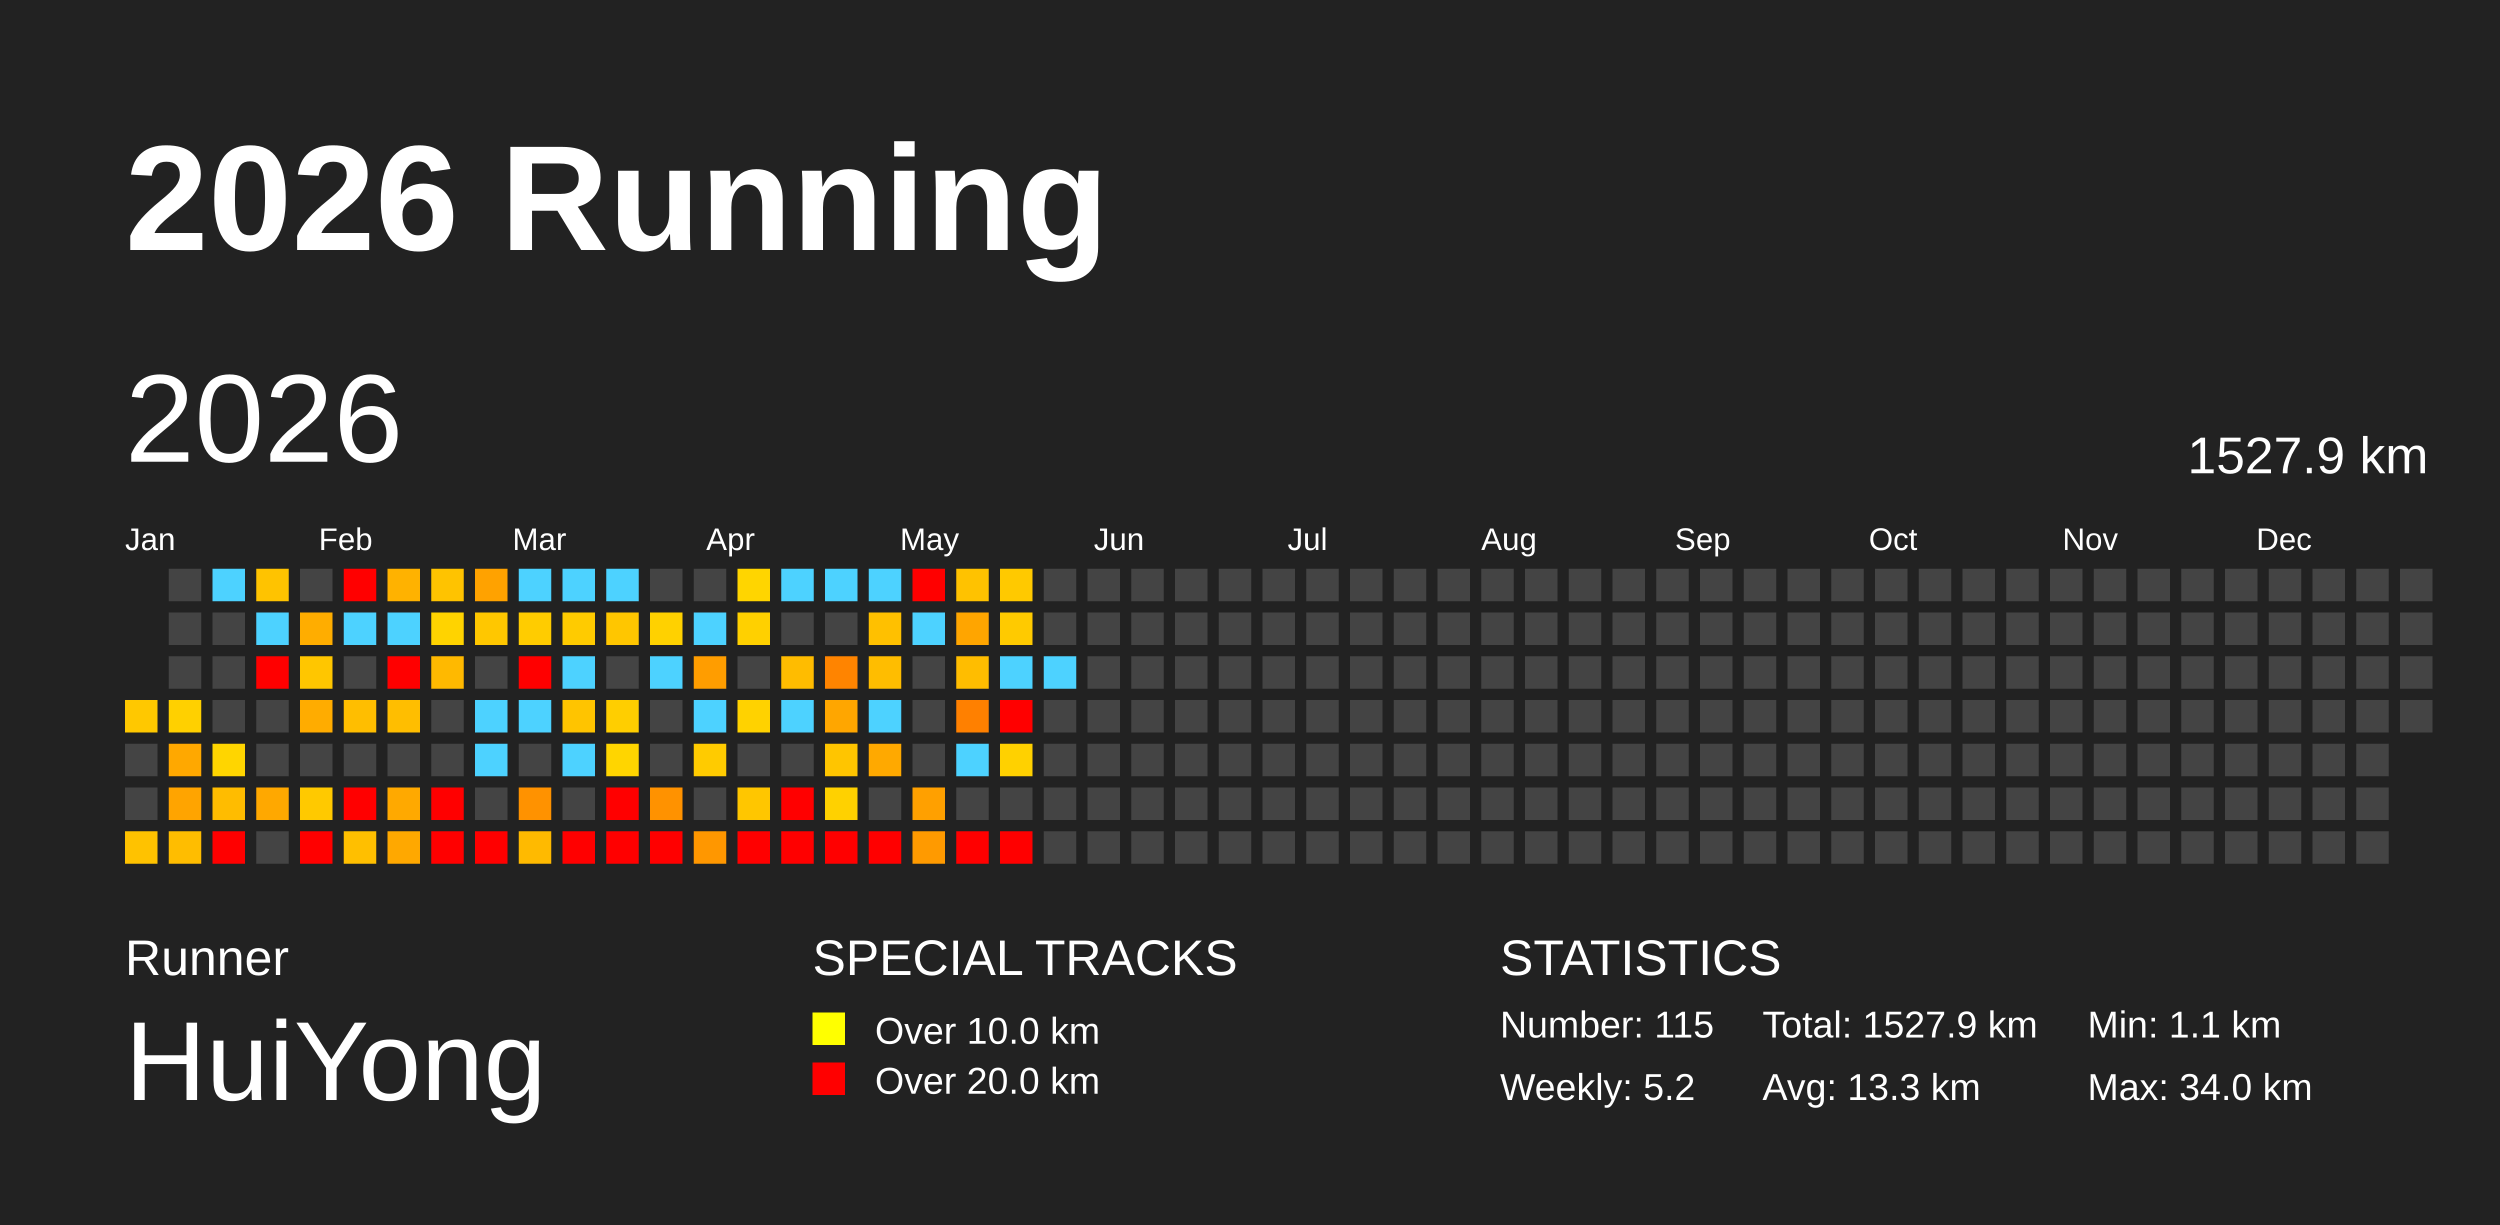
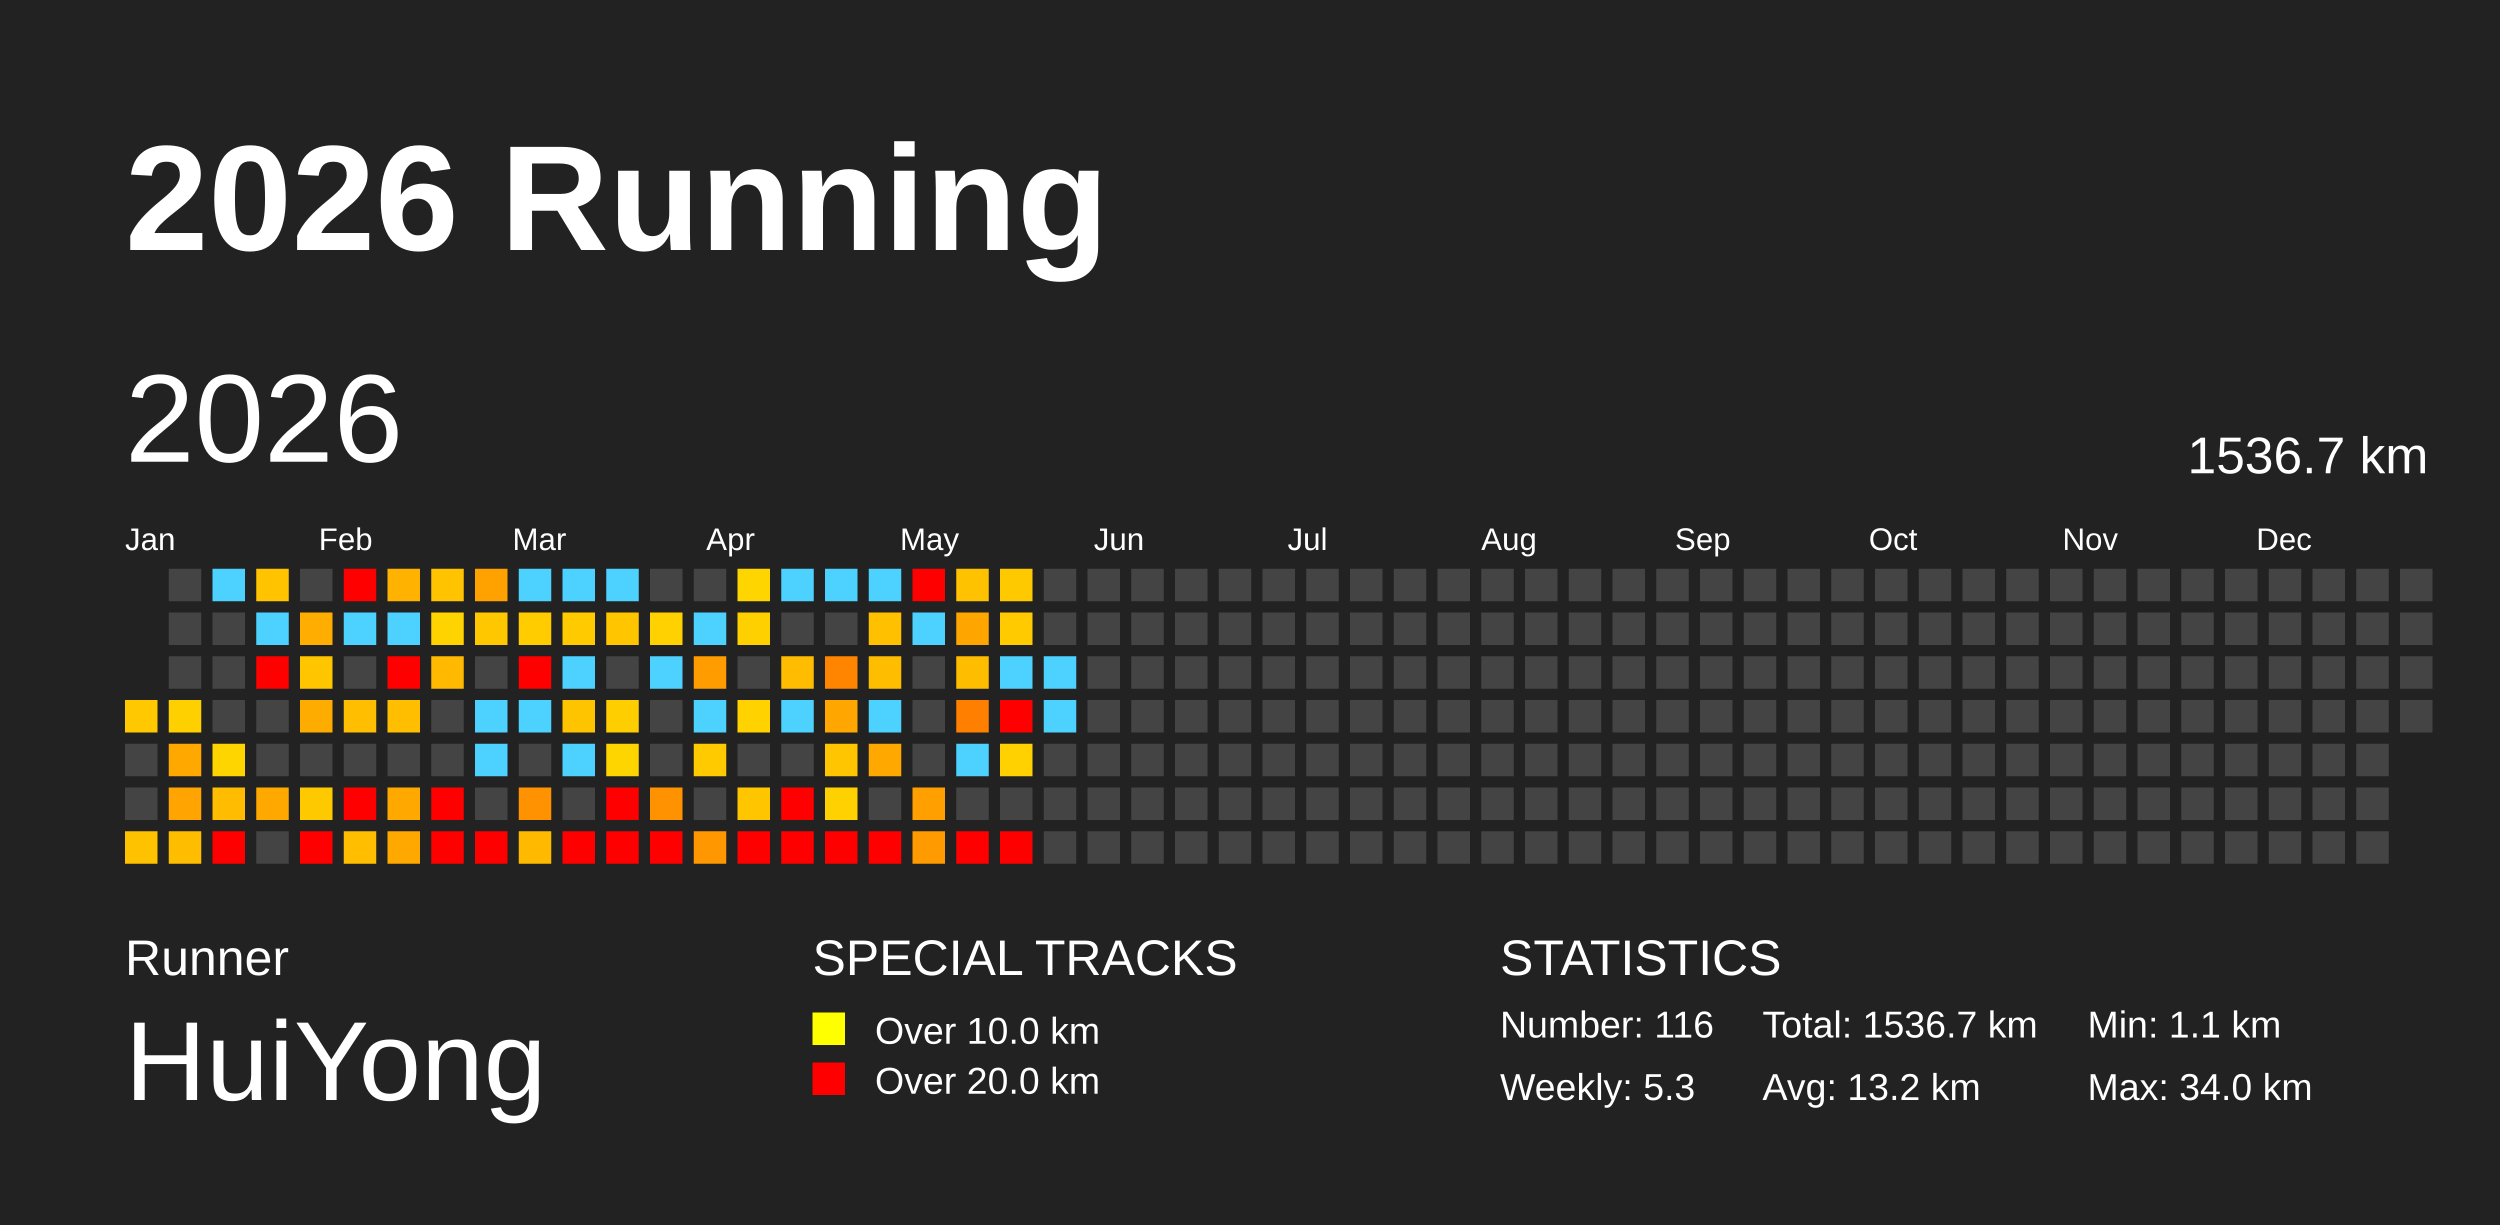
<svg xmlns="http://www.w3.org/2000/svg" baseProfile="full" height="98mm" version="1.1" viewBox="0,0,200,98" width="200mm">
  <defs />
  <rect fill="#222222" height="98" width="200" x="0" y="0" />
  <text fill="#FFFFFF" style="font-size:12px; font-family:Arial; font-weight:bold;" x="10" y="20">2026 Running</text>
  <text fill="#FFFFFF" style="font-size:4px; font-family:Arial" x="10" y="78">Runner</text>
  <text fill="#FFFFFF" style="font-size:9px; font-family:Arial" x="10" y="88">HuiYong</text>
  <text fill="#FFFFFF" style="font-size:4px; font-family:Arial" x="65" y="78">SPECIAL TRACKS</text>
  <rect fill="yellow" height="2.6" width="2.6" x="65" y="81" />
  <text fill="#FFFFFF" style="font-size:3px; font-family:Arial" x="70" y="83.5">Over 10.0 km</text>
  <rect fill="red" height="2.6" width="2.6" x="65" y="85" />
  <text fill="#FFFFFF" style="font-size:3px; font-family:Arial" x="70" y="87.5">Over 20.0 km</text>
  <text fill="#FFFFFF" style="font-size:4px; font-family:Arial" x="120" y="78">STATISTICS</text>
-   <text fill="#FFFFFF" style="font-size:3px; font-family:Arial" x="120" y="83">Number: 115</text>
-   <text fill="#FFFFFF" style="font-size:3px; font-family:Arial" x="120" y="88">Weekly: 5.2</text>
-   <text fill="#FFFFFF" style="font-size:3px; font-family:Arial" x="141" y="83">Total: 1527.9 km</text>
-   <text fill="#FFFFFF" style="font-size:3px; font-family:Arial" x="141" y="88">Avg: 13.3 km</text>
+   <text fill="#FFFFFF" style="font-size:3px; font-family:Arial" x="120" y="83">Number: 116</text>
+   <text fill="#FFFFFF" style="font-size:3px; font-family:Arial" x="120" y="88">Weekly: 5.3</text>
+   <text fill="#FFFFFF" style="font-size:3px; font-family:Arial" x="141" y="83">Total: 1536.7 km</text>
+   <text fill="#FFFFFF" style="font-size:3px; font-family:Arial" x="141" y="88">Avg: 13.2 km</text>
  <text fill="#FFFFFF" style="font-size:3px; font-family:Arial" x="167" y="83">Min: 1.1 km</text>
  <text fill="#FFFFFF" style="font-size:3px; font-family:Arial" x="167" y="88">Max: 34.0 km</text>
  <text dominant-baseline="hanging" fill="#FFFFFF" style="font-size:10.0px; font-family:Arial;" x="10" y="30">2026</text>
-   <text dominant-baseline="hanging" fill="#FFFFFF" style="font-size:4.125px; font-family:Arial;" x="175" y="35">1527.9 km</text>
+   <text dominant-baseline="hanging" fill="#FFFFFF" style="font-size:4.125px; font-family:Arial;" x="175" y="35">1536.7 km</text>
  <text fill="#FFFFFF" style="font-size:2.5px; font-family:Arial" x="10.0" y="44">Jan</text>
  <text fill="#FFFFFF" style="font-size:2.5px; font-family:Arial" x="25.5" y="44">Feb</text>
  <text fill="#FFFFFF" style="font-size:2.5px; font-family:Arial" x="41.0" y="44">Mar</text>
  <text fill="#FFFFFF" style="font-size:2.5px; font-family:Arial" x="56.5" y="44">Apr</text>
  <text fill="#FFFFFF" style="font-size:2.5px; font-family:Arial" x="72.0" y="44">May</text>
  <text fill="#FFFFFF" style="font-size:2.5px; font-family:Arial" x="87.5" y="44">Jun</text>
  <text fill="#FFFFFF" style="font-size:2.5px; font-family:Arial" x="103.0" y="44">Jul</text>
  <text fill="#FFFFFF" style="font-size:2.5px; font-family:Arial" x="118.5" y="44">Aug</text>
  <text fill="#FFFFFF" style="font-size:2.5px; font-family:Arial" x="134.0" y="44">Sep</text>
  <text fill="#FFFFFF" style="font-size:2.5px; font-family:Arial" x="149.5" y="44">Oct</text>
  <text fill="#FFFFFF" style="font-size:2.5px; font-family:Arial" x="165.0" y="44">Nov</text>
  <text fill="#FFFFFF" style="font-size:2.5px; font-family:Arial" x="180.5" y="44">Dec</text>
  <rect fill="#ffc800" height="2.6" width="2.6" x="10.0" y="56.0" />
  <rect fill="#444444" height="2.6" width="2.6" x="10.0" y="59.5" />
  <rect fill="#444444" height="2.6" width="2.6" x="10.0" y="63.0" />
  <rect fill="#ffc200" height="2.6" width="2.6" x="10.0" y="66.5" />
  <rect fill="#444444" height="2.6" width="2.6" x="13.5" y="45.5" />
  <rect fill="#444444" height="2.6" width="2.6" x="13.5" y="49.0" />
  <rect fill="#444444" height="2.6" width="2.6" x="13.5" y="52.5" />
  <rect fill="#ffd000" height="2.6" width="2.6" x="13.5" y="56.0" />
  <rect fill="#ffa800" height="2.6" width="2.6" x="13.5" y="59.5" />
  <rect fill="#ffa400" height="2.6" width="2.6" x="13.5" y="63.0" />
  <rect fill="#ffbd00" height="2.6" width="2.6" x="13.5" y="66.5" />
  <rect fill="#4dd2ff" height="2.6" width="2.6" x="17.0" y="45.5" />
  <rect fill="#444444" height="2.6" width="2.6" x="17.0" y="49.0" />
  <rect fill="#444444" height="2.6" width="2.6" x="17.0" y="52.5" />
  <rect fill="#444444" height="2.6" width="2.6" x="17.0" y="56.0" />
  <rect fill="#ffd500" height="2.6" width="2.6" x="17.0" y="59.5" />
  <rect fill="#ffbc00" height="2.6" width="2.6" x="17.0" y="63.0" />
  <rect fill="red" height="2.6" width="2.6" x="17.0" y="66.5" />
  <rect fill="#ffc300" height="2.6" width="2.6" x="20.5" y="45.5" />
  <rect fill="#4dd2ff" height="2.6" width="2.6" x="20.5" y="49.0" />
  <rect fill="red" height="2.6" width="2.6" x="20.5" y="52.5" />
  <rect fill="#444444" height="2.6" width="2.6" x="20.5" y="56.0" />
  <rect fill="#444444" height="2.6" width="2.6" x="20.5" y="59.5" />
  <rect fill="#ffa800" height="2.6" width="2.6" x="20.5" y="63.0" />
  <rect fill="#444444" height="2.6" width="2.6" x="20.5" y="66.5" />
  <rect fill="#444444" height="2.6" width="2.6" x="24.0" y="45.5" />
  <rect fill="#ffad00" height="2.6" width="2.6" x="24.0" y="49.0" />
  <rect fill="#ffc600" height="2.6" width="2.6" x="24.0" y="52.5" />
  <rect fill="#ffac00" height="2.6" width="2.6" x="24.0" y="56.0" />
  <rect fill="#444444" height="2.6" width="2.6" x="24.0" y="59.5" />
  <rect fill="#ffc900" height="2.6" width="2.6" x="24.0" y="63.0" />
  <rect fill="red" height="2.6" width="2.6" x="24.0" y="66.5" />
  <rect fill="red" height="2.6" width="2.6" x="27.5" y="45.5" />
  <rect fill="#4dd2ff" height="2.6" width="2.6" x="27.5" y="49.0" />
  <rect fill="#444444" height="2.6" width="2.6" x="27.5" y="52.5" />
  <rect fill="#ffbe00" height="2.6" width="2.6" x="27.5" y="56.0" />
  <rect fill="#444444" height="2.6" width="2.6" x="27.5" y="59.5" />
  <rect fill="red" height="2.6" width="2.6" x="27.5" y="63.0" />
  <rect fill="#ffbf00" height="2.6" width="2.6" x="27.5" y="66.5" />
  <rect fill="#ffb200" height="2.6" width="2.6" x="31.0" y="45.5" />
  <rect fill="#4dd2ff" height="2.6" width="2.6" x="31.0" y="49.0" />
  <rect fill="red" height="2.6" width="2.6" x="31.0" y="52.5" />
  <rect fill="#ffbe00" height="2.6" width="2.6" x="31.0" y="56.0" />
  <rect fill="#444444" height="2.6" width="2.6" x="31.0" y="59.5" />
  <rect fill="#ffa900" height="2.6" width="2.6" x="31.0" y="63.0" />
  <rect fill="#ffa800" height="2.6" width="2.6" x="31.0" y="66.5" />
  <rect fill="#ffc300" height="2.6" width="2.6" x="34.5" y="45.5" />
  <rect fill="#ffd300" height="2.6" width="2.6" x="34.5" y="49.0" />
  <rect fill="#ffb900" height="2.6" width="2.6" x="34.5" y="52.5" />
  <rect fill="#444444" height="2.6" width="2.6" x="34.5" y="56.0" />
  <rect fill="#444444" height="2.6" width="2.6" x="34.5" y="59.5" />
  <rect fill="red" height="2.6" width="2.6" x="34.5" y="63.0" />
  <rect fill="red" height="2.6" width="2.6" x="34.5" y="66.5" />
  <rect fill="#ffa200" height="2.6" width="2.6" x="38.0" y="45.5" />
  <rect fill="#ffc700" height="2.6" width="2.6" x="38.0" y="49.0" />
  <rect fill="#444444" height="2.6" width="2.6" x="38.0" y="52.5" />
  <rect fill="#4dd2ff" height="2.6" width="2.6" x="38.0" y="56.0" />
  <rect fill="#4dd2ff" height="2.6" width="2.6" x="38.0" y="59.5" />
  <rect fill="#444444" height="2.6" width="2.6" x="38.0" y="63.0" />
  <rect fill="red" height="2.6" width="2.6" x="38.0" y="66.5" />
  <rect fill="#4dd2ff" height="2.6" width="2.6" x="41.5" y="45.5" />
  <rect fill="#ffcc00" height="2.6" width="2.6" x="41.5" y="49.0" />
  <rect fill="red" height="2.6" width="2.6" x="41.5" y="52.5" />
  <rect fill="#4dd2ff" height="2.6" width="2.6" x="41.5" y="56.0" />
  <rect fill="#444444" height="2.6" width="2.6" x="41.5" y="59.5" />
  <rect fill="#ff9200" height="2.6" width="2.6" x="41.5" y="63.0" />
  <rect fill="#ffba00" height="2.6" width="2.6" x="41.5" y="66.5" />
  <rect fill="#4dd2ff" height="2.6" width="2.6" x="45.0" y="45.5" />
  <rect fill="#ffcb00" height="2.6" width="2.6" x="45.0" y="49.0" />
  <rect fill="#4dd2ff" height="2.6" width="2.6" x="45.0" y="52.5" />
  <rect fill="#ffc400" height="2.6" width="2.6" x="45.0" y="56.0" />
  <rect fill="#4dd2ff" height="2.6" width="2.6" x="45.0" y="59.5" />
  <rect fill="#444444" height="2.6" width="2.6" x="45.0" y="63.0" />
  <rect fill="red" height="2.6" width="2.6" x="45.0" y="66.5" />
  <rect fill="#4dd2ff" height="2.6" width="2.6" x="48.5" y="45.5" />
  <rect fill="#ffc600" height="2.6" width="2.6" x="48.5" y="49.0" />
  <rect fill="#444444" height="2.6" width="2.6" x="48.5" y="52.5" />
  <rect fill="#ffce00" height="2.6" width="2.6" x="48.5" y="56.0" />
  <rect fill="#ffd500" height="2.6" width="2.6" x="48.5" y="59.5" />
  <rect fill="red" height="2.6" width="2.6" x="48.5" y="63.0" />
  <rect fill="red" height="2.6" width="2.6" x="48.5" y="66.5" />
  <rect fill="#444444" height="2.6" width="2.6" x="52.0" y="45.5" />
  <rect fill="#ffd100" height="2.6" width="2.6" x="52.0" y="49.0" />
  <rect fill="#4dd2ff" height="2.6" width="2.6" x="52.0" y="52.5" />
  <rect fill="#444444" height="2.6" width="2.6" x="52.0" y="56.0" />
  <rect fill="#444444" height="2.6" width="2.6" x="52.0" y="59.5" />
  <rect fill="#ff9200" height="2.6" width="2.6" x="52.0" y="63.0" />
  <rect fill="red" height="2.6" width="2.6" x="52.0" y="66.5" />
  <rect fill="#444444" height="2.6" width="2.6" x="55.5" y="45.5" />
  <rect fill="#4dd2ff" height="2.6" width="2.6" x="55.5" y="49.0" />
  <rect fill="#ff9d00" height="2.6" width="2.6" x="55.5" y="52.5" />
  <rect fill="#4dd2ff" height="2.6" width="2.6" x="55.5" y="56.0" />
  <rect fill="#ffcb00" height="2.6" width="2.6" x="55.5" y="59.5" />
  <rect fill="#444444" height="2.6" width="2.6" x="55.5" y="63.0" />
  <rect fill="#ff9700" height="2.6" width="2.6" x="55.5" y="66.5" />
  <rect fill="#ffd500" height="2.6" width="2.6" x="59.0" y="45.5" />
  <rect fill="#ffd000" height="2.6" width="2.6" x="59.0" y="49.0" />
  <rect fill="#444444" height="2.6" width="2.6" x="59.0" y="52.5" />
  <rect fill="#ffd200" height="2.6" width="2.6" x="59.0" y="56.0" />
  <rect fill="#444444" height="2.6" width="2.6" x="59.0" y="59.5" />
  <rect fill="#ffc600" height="2.6" width="2.6" x="59.0" y="63.0" />
  <rect fill="red" height="2.6" width="2.6" x="59.0" y="66.5" />
  <rect fill="#4dd2ff" height="2.6" width="2.6" x="62.5" y="45.5" />
  <rect fill="#444444" height="2.6" width="2.6" x="62.5" y="49.0" />
  <rect fill="#ffbc00" height="2.6" width="2.6" x="62.5" y="52.5" />
  <rect fill="#4dd2ff" height="2.6" width="2.6" x="62.5" y="56.0" />
  <rect fill="#444444" height="2.6" width="2.6" x="62.5" y="59.5" />
  <rect fill="red" height="2.6" width="2.6" x="62.5" y="63.0" />
  <rect fill="red" height="2.6" width="2.6" x="62.5" y="66.5" />
  <rect fill="#4dd2ff" height="2.6" width="2.6" x="66.0" y="45.5" />
  <rect fill="#444444" height="2.6" width="2.6" x="66.0" y="49.0" />
  <rect fill="#ff8400" height="2.6" width="2.6" x="66.0" y="52.5" />
  <rect fill="#ffa600" height="2.6" width="2.6" x="66.0" y="56.0" />
  <rect fill="#ffc500" height="2.6" width="2.6" x="66.0" y="59.5" />
  <rect fill="#ffd100" height="2.6" width="2.6" x="66.0" y="63.0" />
  <rect fill="red" height="2.6" width="2.6" x="66.0" y="66.5" />
  <rect fill="#4dd2ff" height="2.6" width="2.6" x="69.5" y="45.5" />
  <rect fill="#ffc000" height="2.6" width="2.6" x="69.5" y="49.0" />
  <rect fill="#ffbd00" height="2.6" width="2.6" x="69.5" y="52.5" />
  <rect fill="#4dd2ff" height="2.6" width="2.6" x="69.5" y="56.0" />
  <rect fill="#ffa900" height="2.6" width="2.6" x="69.5" y="59.5" />
  <rect fill="#444444" height="2.6" width="2.6" x="69.5" y="63.0" />
  <rect fill="red" height="2.6" width="2.6" x="69.5" y="66.5" />
  <rect fill="red" height="2.6" width="2.6" x="73.0" y="45.5" />
  <rect fill="#4dd2ff" height="2.6" width="2.6" x="73.0" y="49.0" />
  <rect fill="#444444" height="2.6" width="2.6" x="73.0" y="52.5" />
  <rect fill="#444444" height="2.6" width="2.6" x="73.0" y="56.0" />
  <rect fill="#444444" height="2.6" width="2.6" x="73.0" y="59.5" />
  <rect fill="#ffa000" height="2.6" width="2.6" x="73.0" y="63.0" />
  <rect fill="#ff9a00" height="2.6" width="2.6" x="73.0" y="66.5" />
  <rect fill="#ffc200" height="2.6" width="2.6" x="76.5" y="45.5" />
  <rect fill="#ffa500" height="2.6" width="2.6" x="76.5" y="49.0" />
  <rect fill="#ffbd00" height="2.6" width="2.6" x="76.5" y="52.5" />
  <rect fill="#ff8000" height="2.6" width="2.6" x="76.5" y="56.0" />
  <rect fill="#4dd2ff" height="2.6" width="2.6" x="76.5" y="59.5" />
  <rect fill="#444444" height="2.6" width="2.6" x="76.5" y="63.0" />
  <rect fill="red" height="2.6" width="2.6" x="76.5" y="66.5" />
  <rect fill="#ffc900" height="2.6" width="2.6" x="80.0" y="45.5" />
  <rect fill="#ffca00" height="2.6" width="2.6" x="80.0" y="49.0" />
  <rect fill="#4dd2ff" height="2.6" width="2.6" x="80.0" y="52.5" />
  <rect fill="red" height="2.6" width="2.6" x="80.0" y="56.0" />
  <rect fill="#ffd100" height="2.6" width="2.6" x="80.0" y="59.5" />
  <rect fill="#444444" height="2.6" width="2.6" x="80.0" y="63.0" />
  <rect fill="red" height="2.6" width="2.6" x="80.0" y="66.5" />
  <rect fill="#444444" height="2.6" width="2.6" x="83.5" y="45.5" />
  <rect fill="#444444" height="2.6" width="2.6" x="83.5" y="49.0" />
  <rect fill="#4dd2ff" height="2.6" width="2.6" x="83.5" y="52.5" />
-   <rect fill="#444444" height="2.6" width="2.6" x="83.5" y="56.0" />
+   <rect fill="#4dd2ff" height="2.6" width="2.6" x="83.5" y="56.0" />
  <rect fill="#444444" height="2.6" width="2.6" x="83.5" y="59.5" />
  <rect fill="#444444" height="2.6" width="2.6" x="83.5" y="63.0" />
  <rect fill="#444444" height="2.6" width="2.6" x="83.5" y="66.5" />
  <rect fill="#444444" height="2.6" width="2.6" x="87.0" y="45.5" />
  <rect fill="#444444" height="2.6" width="2.6" x="87.0" y="49.0" />
  <rect fill="#444444" height="2.6" width="2.6" x="87.0" y="52.5" />
  <rect fill="#444444" height="2.6" width="2.6" x="87.0" y="56.0" />
  <rect fill="#444444" height="2.6" width="2.6" x="87.0" y="59.5" />
  <rect fill="#444444" height="2.6" width="2.6" x="87.0" y="63.0" />
  <rect fill="#444444" height="2.6" width="2.6" x="87.0" y="66.5" />
  <rect fill="#444444" height="2.6" width="2.6" x="90.5" y="45.5" />
  <rect fill="#444444" height="2.6" width="2.6" x="90.5" y="49.0" />
  <rect fill="#444444" height="2.6" width="2.6" x="90.5" y="52.5" />
  <rect fill="#444444" height="2.6" width="2.6" x="90.5" y="56.0" />
  <rect fill="#444444" height="2.6" width="2.6" x="90.5" y="59.5" />
  <rect fill="#444444" height="2.6" width="2.6" x="90.5" y="63.0" />
  <rect fill="#444444" height="2.6" width="2.6" x="90.5" y="66.5" />
  <rect fill="#444444" height="2.6" width="2.6" x="94.0" y="45.5" />
  <rect fill="#444444" height="2.6" width="2.6" x="94.0" y="49.0" />
  <rect fill="#444444" height="2.6" width="2.6" x="94.0" y="52.5" />
  <rect fill="#444444" height="2.6" width="2.6" x="94.0" y="56.0" />
  <rect fill="#444444" height="2.6" width="2.6" x="94.0" y="59.5" />
  <rect fill="#444444" height="2.6" width="2.6" x="94.0" y="63.0" />
  <rect fill="#444444" height="2.6" width="2.6" x="94.0" y="66.5" />
  <rect fill="#444444" height="2.6" width="2.6" x="97.5" y="45.5" />
  <rect fill="#444444" height="2.6" width="2.6" x="97.5" y="49.0" />
  <rect fill="#444444" height="2.6" width="2.6" x="97.5" y="52.5" />
  <rect fill="#444444" height="2.6" width="2.6" x="97.5" y="56.0" />
  <rect fill="#444444" height="2.6" width="2.6" x="97.5" y="59.5" />
  <rect fill="#444444" height="2.6" width="2.6" x="97.5" y="63.0" />
  <rect fill="#444444" height="2.6" width="2.6" x="97.5" y="66.5" />
  <rect fill="#444444" height="2.6" width="2.6" x="101.0" y="45.5" />
  <rect fill="#444444" height="2.6" width="2.6" x="101.0" y="49.0" />
  <rect fill="#444444" height="2.6" width="2.6" x="101.0" y="52.5" />
  <rect fill="#444444" height="2.6" width="2.6" x="101.0" y="56.0" />
  <rect fill="#444444" height="2.6" width="2.6" x="101.0" y="59.5" />
  <rect fill="#444444" height="2.6" width="2.6" x="101.0" y="63.0" />
  <rect fill="#444444" height="2.6" width="2.6" x="101.0" y="66.5" />
  <rect fill="#444444" height="2.6" width="2.6" x="104.5" y="45.5" />
  <rect fill="#444444" height="2.6" width="2.6" x="104.5" y="49.0" />
  <rect fill="#444444" height="2.6" width="2.6" x="104.5" y="52.5" />
  <rect fill="#444444" height="2.6" width="2.6" x="104.5" y="56.0" />
  <rect fill="#444444" height="2.6" width="2.6" x="104.5" y="59.5" />
  <rect fill="#444444" height="2.6" width="2.6" x="104.5" y="63.0" />
  <rect fill="#444444" height="2.6" width="2.6" x="104.5" y="66.5" />
  <rect fill="#444444" height="2.6" width="2.6" x="108.0" y="45.5" />
  <rect fill="#444444" height="2.6" width="2.6" x="108.0" y="49.0" />
  <rect fill="#444444" height="2.6" width="2.6" x="108.0" y="52.5" />
  <rect fill="#444444" height="2.6" width="2.6" x="108.0" y="56.0" />
  <rect fill="#444444" height="2.6" width="2.6" x="108.0" y="59.5" />
  <rect fill="#444444" height="2.6" width="2.6" x="108.0" y="63.0" />
  <rect fill="#444444" height="2.6" width="2.6" x="108.0" y="66.5" />
  <rect fill="#444444" height="2.6" width="2.6" x="111.5" y="45.5" />
  <rect fill="#444444" height="2.6" width="2.6" x="111.5" y="49.0" />
  <rect fill="#444444" height="2.6" width="2.6" x="111.5" y="52.5" />
  <rect fill="#444444" height="2.6" width="2.6" x="111.5" y="56.0" />
  <rect fill="#444444" height="2.6" width="2.6" x="111.5" y="59.5" />
  <rect fill="#444444" height="2.6" width="2.6" x="111.5" y="63.0" />
  <rect fill="#444444" height="2.6" width="2.6" x="111.5" y="66.5" />
  <rect fill="#444444" height="2.6" width="2.6" x="115.0" y="45.5" />
  <rect fill="#444444" height="2.6" width="2.6" x="115.0" y="49.0" />
  <rect fill="#444444" height="2.6" width="2.6" x="115.0" y="52.5" />
  <rect fill="#444444" height="2.6" width="2.6" x="115.0" y="56.0" />
  <rect fill="#444444" height="2.6" width="2.6" x="115.0" y="59.5" />
  <rect fill="#444444" height="2.6" width="2.6" x="115.0" y="63.0" />
  <rect fill="#444444" height="2.6" width="2.6" x="115.0" y="66.5" />
  <rect fill="#444444" height="2.6" width="2.6" x="118.5" y="45.5" />
  <rect fill="#444444" height="2.6" width="2.6" x="118.5" y="49.0" />
  <rect fill="#444444" height="2.6" width="2.6" x="118.5" y="52.5" />
  <rect fill="#444444" height="2.6" width="2.6" x="118.5" y="56.0" />
  <rect fill="#444444" height="2.6" width="2.6" x="118.5" y="59.5" />
  <rect fill="#444444" height="2.6" width="2.6" x="118.5" y="63.0" />
  <rect fill="#444444" height="2.6" width="2.6" x="118.5" y="66.5" />
  <rect fill="#444444" height="2.6" width="2.6" x="122.0" y="45.5" />
  <rect fill="#444444" height="2.6" width="2.6" x="122.0" y="49.0" />
  <rect fill="#444444" height="2.6" width="2.6" x="122.0" y="52.5" />
  <rect fill="#444444" height="2.6" width="2.6" x="122.0" y="56.0" />
  <rect fill="#444444" height="2.6" width="2.6" x="122.0" y="59.5" />
  <rect fill="#444444" height="2.6" width="2.6" x="122.0" y="63.0" />
  <rect fill="#444444" height="2.6" width="2.6" x="122.0" y="66.5" />
  <rect fill="#444444" height="2.6" width="2.6" x="125.5" y="45.5" />
  <rect fill="#444444" height="2.6" width="2.6" x="125.5" y="49.0" />
  <rect fill="#444444" height="2.6" width="2.6" x="125.5" y="52.5" />
  <rect fill="#444444" height="2.6" width="2.6" x="125.5" y="56.0" />
  <rect fill="#444444" height="2.6" width="2.6" x="125.5" y="59.5" />
  <rect fill="#444444" height="2.6" width="2.6" x="125.5" y="63.0" />
  <rect fill="#444444" height="2.6" width="2.6" x="125.5" y="66.5" />
  <rect fill="#444444" height="2.6" width="2.6" x="129.0" y="45.5" />
  <rect fill="#444444" height="2.6" width="2.6" x="129.0" y="49.0" />
  <rect fill="#444444" height="2.6" width="2.6" x="129.0" y="52.5" />
  <rect fill="#444444" height="2.6" width="2.6" x="129.0" y="56.0" />
  <rect fill="#444444" height="2.6" width="2.6" x="129.0" y="59.5" />
  <rect fill="#444444" height="2.6" width="2.6" x="129.0" y="63.0" />
  <rect fill="#444444" height="2.6" width="2.6" x="129.0" y="66.5" />
  <rect fill="#444444" height="2.6" width="2.6" x="132.5" y="45.5" />
  <rect fill="#444444" height="2.6" width="2.6" x="132.5" y="49.0" />
  <rect fill="#444444" height="2.6" width="2.6" x="132.5" y="52.5" />
  <rect fill="#444444" height="2.6" width="2.6" x="132.5" y="56.0" />
  <rect fill="#444444" height="2.6" width="2.6" x="132.5" y="59.5" />
  <rect fill="#444444" height="2.6" width="2.6" x="132.5" y="63.0" />
  <rect fill="#444444" height="2.6" width="2.6" x="132.5" y="66.5" />
  <rect fill="#444444" height="2.6" width="2.6" x="136.0" y="45.5" />
  <rect fill="#444444" height="2.6" width="2.6" x="136.0" y="49.0" />
  <rect fill="#444444" height="2.6" width="2.6" x="136.0" y="52.5" />
  <rect fill="#444444" height="2.6" width="2.6" x="136.0" y="56.0" />
  <rect fill="#444444" height="2.6" width="2.6" x="136.0" y="59.5" />
  <rect fill="#444444" height="2.6" width="2.6" x="136.0" y="63.0" />
  <rect fill="#444444" height="2.6" width="2.6" x="136.0" y="66.5" />
  <rect fill="#444444" height="2.6" width="2.6" x="139.5" y="45.5" />
  <rect fill="#444444" height="2.6" width="2.6" x="139.5" y="49.0" />
  <rect fill="#444444" height="2.6" width="2.6" x="139.5" y="52.5" />
  <rect fill="#444444" height="2.6" width="2.6" x="139.5" y="56.0" />
  <rect fill="#444444" height="2.6" width="2.6" x="139.5" y="59.5" />
  <rect fill="#444444" height="2.6" width="2.6" x="139.5" y="63.0" />
  <rect fill="#444444" height="2.6" width="2.6" x="139.5" y="66.5" />
  <rect fill="#444444" height="2.6" width="2.6" x="143.0" y="45.5" />
  <rect fill="#444444" height="2.6" width="2.6" x="143.0" y="49.0" />
  <rect fill="#444444" height="2.6" width="2.6" x="143.0" y="52.5" />
  <rect fill="#444444" height="2.6" width="2.6" x="143.0" y="56.0" />
  <rect fill="#444444" height="2.6" width="2.6" x="143.0" y="59.5" />
  <rect fill="#444444" height="2.6" width="2.6" x="143.0" y="63.0" />
  <rect fill="#444444" height="2.6" width="2.6" x="143.0" y="66.5" />
  <rect fill="#444444" height="2.6" width="2.6" x="146.5" y="45.5" />
  <rect fill="#444444" height="2.6" width="2.6" x="146.5" y="49.0" />
  <rect fill="#444444" height="2.6" width="2.6" x="146.5" y="52.5" />
  <rect fill="#444444" height="2.6" width="2.6" x="146.5" y="56.0" />
  <rect fill="#444444" height="2.6" width="2.6" x="146.5" y="59.5" />
  <rect fill="#444444" height="2.6" width="2.6" x="146.5" y="63.0" />
  <rect fill="#444444" height="2.6" width="2.6" x="146.5" y="66.5" />
  <rect fill="#444444" height="2.6" width="2.6" x="150.0" y="45.5" />
  <rect fill="#444444" height="2.6" width="2.6" x="150.0" y="49.0" />
  <rect fill="#444444" height="2.6" width="2.6" x="150.0" y="52.5" />
  <rect fill="#444444" height="2.6" width="2.6" x="150.0" y="56.0" />
  <rect fill="#444444" height="2.6" width="2.6" x="150.0" y="59.5" />
  <rect fill="#444444" height="2.6" width="2.6" x="150.0" y="63.0" />
  <rect fill="#444444" height="2.6" width="2.6" x="150.0" y="66.5" />
  <rect fill="#444444" height="2.6" width="2.6" x="153.5" y="45.5" />
  <rect fill="#444444" height="2.6" width="2.6" x="153.5" y="49.0" />
  <rect fill="#444444" height="2.6" width="2.6" x="153.5" y="52.5" />
  <rect fill="#444444" height="2.6" width="2.6" x="153.5" y="56.0" />
  <rect fill="#444444" height="2.6" width="2.6" x="153.5" y="59.5" />
  <rect fill="#444444" height="2.6" width="2.6" x="153.5" y="63.0" />
  <rect fill="#444444" height="2.6" width="2.6" x="153.5" y="66.5" />
  <rect fill="#444444" height="2.6" width="2.6" x="157.0" y="45.5" />
  <rect fill="#444444" height="2.6" width="2.6" x="157.0" y="49.0" />
  <rect fill="#444444" height="2.6" width="2.6" x="157.0" y="52.5" />
  <rect fill="#444444" height="2.6" width="2.6" x="157.0" y="56.0" />
  <rect fill="#444444" height="2.6" width="2.6" x="157.0" y="59.5" />
  <rect fill="#444444" height="2.6" width="2.6" x="157.0" y="63.0" />
  <rect fill="#444444" height="2.6" width="2.6" x="157.0" y="66.5" />
  <rect fill="#444444" height="2.6" width="2.6" x="160.5" y="45.5" />
  <rect fill="#444444" height="2.6" width="2.6" x="160.5" y="49.0" />
  <rect fill="#444444" height="2.6" width="2.6" x="160.5" y="52.5" />
  <rect fill="#444444" height="2.6" width="2.6" x="160.5" y="56.0" />
  <rect fill="#444444" height="2.6" width="2.6" x="160.5" y="59.5" />
  <rect fill="#444444" height="2.6" width="2.6" x="160.5" y="63.0" />
  <rect fill="#444444" height="2.6" width="2.6" x="160.5" y="66.5" />
  <rect fill="#444444" height="2.6" width="2.6" x="164.0" y="45.5" />
  <rect fill="#444444" height="2.6" width="2.6" x="164.0" y="49.0" />
  <rect fill="#444444" height="2.6" width="2.6" x="164.0" y="52.5" />
  <rect fill="#444444" height="2.6" width="2.6" x="164.0" y="56.0" />
  <rect fill="#444444" height="2.6" width="2.6" x="164.0" y="59.5" />
  <rect fill="#444444" height="2.6" width="2.6" x="164.0" y="63.0" />
  <rect fill="#444444" height="2.6" width="2.6" x="164.0" y="66.5" />
  <rect fill="#444444" height="2.6" width="2.6" x="167.5" y="45.5" />
  <rect fill="#444444" height="2.6" width="2.6" x="167.5" y="49.0" />
  <rect fill="#444444" height="2.6" width="2.6" x="167.5" y="52.5" />
  <rect fill="#444444" height="2.6" width="2.6" x="167.5" y="56.0" />
  <rect fill="#444444" height="2.6" width="2.6" x="167.5" y="59.5" />
  <rect fill="#444444" height="2.6" width="2.6" x="167.5" y="63.0" />
  <rect fill="#444444" height="2.6" width="2.6" x="167.5" y="66.5" />
  <rect fill="#444444" height="2.6" width="2.6" x="171.0" y="45.5" />
  <rect fill="#444444" height="2.6" width="2.6" x="171.0" y="49.0" />
  <rect fill="#444444" height="2.6" width="2.6" x="171.0" y="52.5" />
  <rect fill="#444444" height="2.6" width="2.6" x="171.0" y="56.0" />
  <rect fill="#444444" height="2.6" width="2.6" x="171.0" y="59.5" />
  <rect fill="#444444" height="2.6" width="2.6" x="171.0" y="63.0" />
  <rect fill="#444444" height="2.6" width="2.6" x="171.0" y="66.5" />
  <rect fill="#444444" height="2.6" width="2.6" x="174.5" y="45.5" />
  <rect fill="#444444" height="2.6" width="2.6" x="174.5" y="49.0" />
  <rect fill="#444444" height="2.6" width="2.6" x="174.5" y="52.5" />
  <rect fill="#444444" height="2.6" width="2.6" x="174.5" y="56.0" />
  <rect fill="#444444" height="2.6" width="2.6" x="174.5" y="59.5" />
  <rect fill="#444444" height="2.6" width="2.6" x="174.5" y="63.0" />
  <rect fill="#444444" height="2.6" width="2.6" x="174.5" y="66.5" />
  <rect fill="#444444" height="2.6" width="2.6" x="178.0" y="45.5" />
  <rect fill="#444444" height="2.6" width="2.6" x="178.0" y="49.0" />
  <rect fill="#444444" height="2.6" width="2.6" x="178.0" y="52.5" />
  <rect fill="#444444" height="2.6" width="2.6" x="178.0" y="56.0" />
  <rect fill="#444444" height="2.6" width="2.6" x="178.0" y="59.5" />
  <rect fill="#444444" height="2.6" width="2.6" x="178.0" y="63.0" />
  <rect fill="#444444" height="2.6" width="2.6" x="178.0" y="66.5" />
  <rect fill="#444444" height="2.6" width="2.6" x="181.5" y="45.5" />
  <rect fill="#444444" height="2.6" width="2.6" x="181.5" y="49.0" />
  <rect fill="#444444" height="2.6" width="2.6" x="181.5" y="52.5" />
  <rect fill="#444444" height="2.6" width="2.6" x="181.5" y="56.0" />
  <rect fill="#444444" height="2.6" width="2.6" x="181.5" y="59.5" />
  <rect fill="#444444" height="2.6" width="2.6" x="181.5" y="63.0" />
  <rect fill="#444444" height="2.6" width="2.6" x="181.5" y="66.5" />
  <rect fill="#444444" height="2.6" width="2.6" x="185.0" y="45.5" />
  <rect fill="#444444" height="2.6" width="2.6" x="185.0" y="49.0" />
  <rect fill="#444444" height="2.6" width="2.6" x="185.0" y="52.5" />
  <rect fill="#444444" height="2.6" width="2.6" x="185.0" y="56.0" />
  <rect fill="#444444" height="2.6" width="2.6" x="185.0" y="59.5" />
  <rect fill="#444444" height="2.6" width="2.6" x="185.0" y="63.0" />
  <rect fill="#444444" height="2.6" width="2.6" x="185.0" y="66.5" />
  <rect fill="#444444" height="2.6" width="2.6" x="188.5" y="45.5" />
  <rect fill="#444444" height="2.6" width="2.6" x="188.5" y="49.0" />
  <rect fill="#444444" height="2.6" width="2.6" x="188.5" y="52.5" />
  <rect fill="#444444" height="2.6" width="2.6" x="188.5" y="56.0" />
  <rect fill="#444444" height="2.6" width="2.6" x="188.5" y="59.5" />
  <rect fill="#444444" height="2.6" width="2.6" x="188.5" y="63.0" />
  <rect fill="#444444" height="2.6" width="2.6" x="188.5" y="66.5" />
  <rect fill="#444444" height="2.6" width="2.6" x="192.0" y="45.5" />
  <rect fill="#444444" height="2.6" width="2.6" x="192.0" y="49.0" />
  <rect fill="#444444" height="2.6" width="2.6" x="192.0" y="52.5" />
  <rect fill="#444444" height="2.6" width="2.6" x="192.0" y="56.0" />
</svg>
